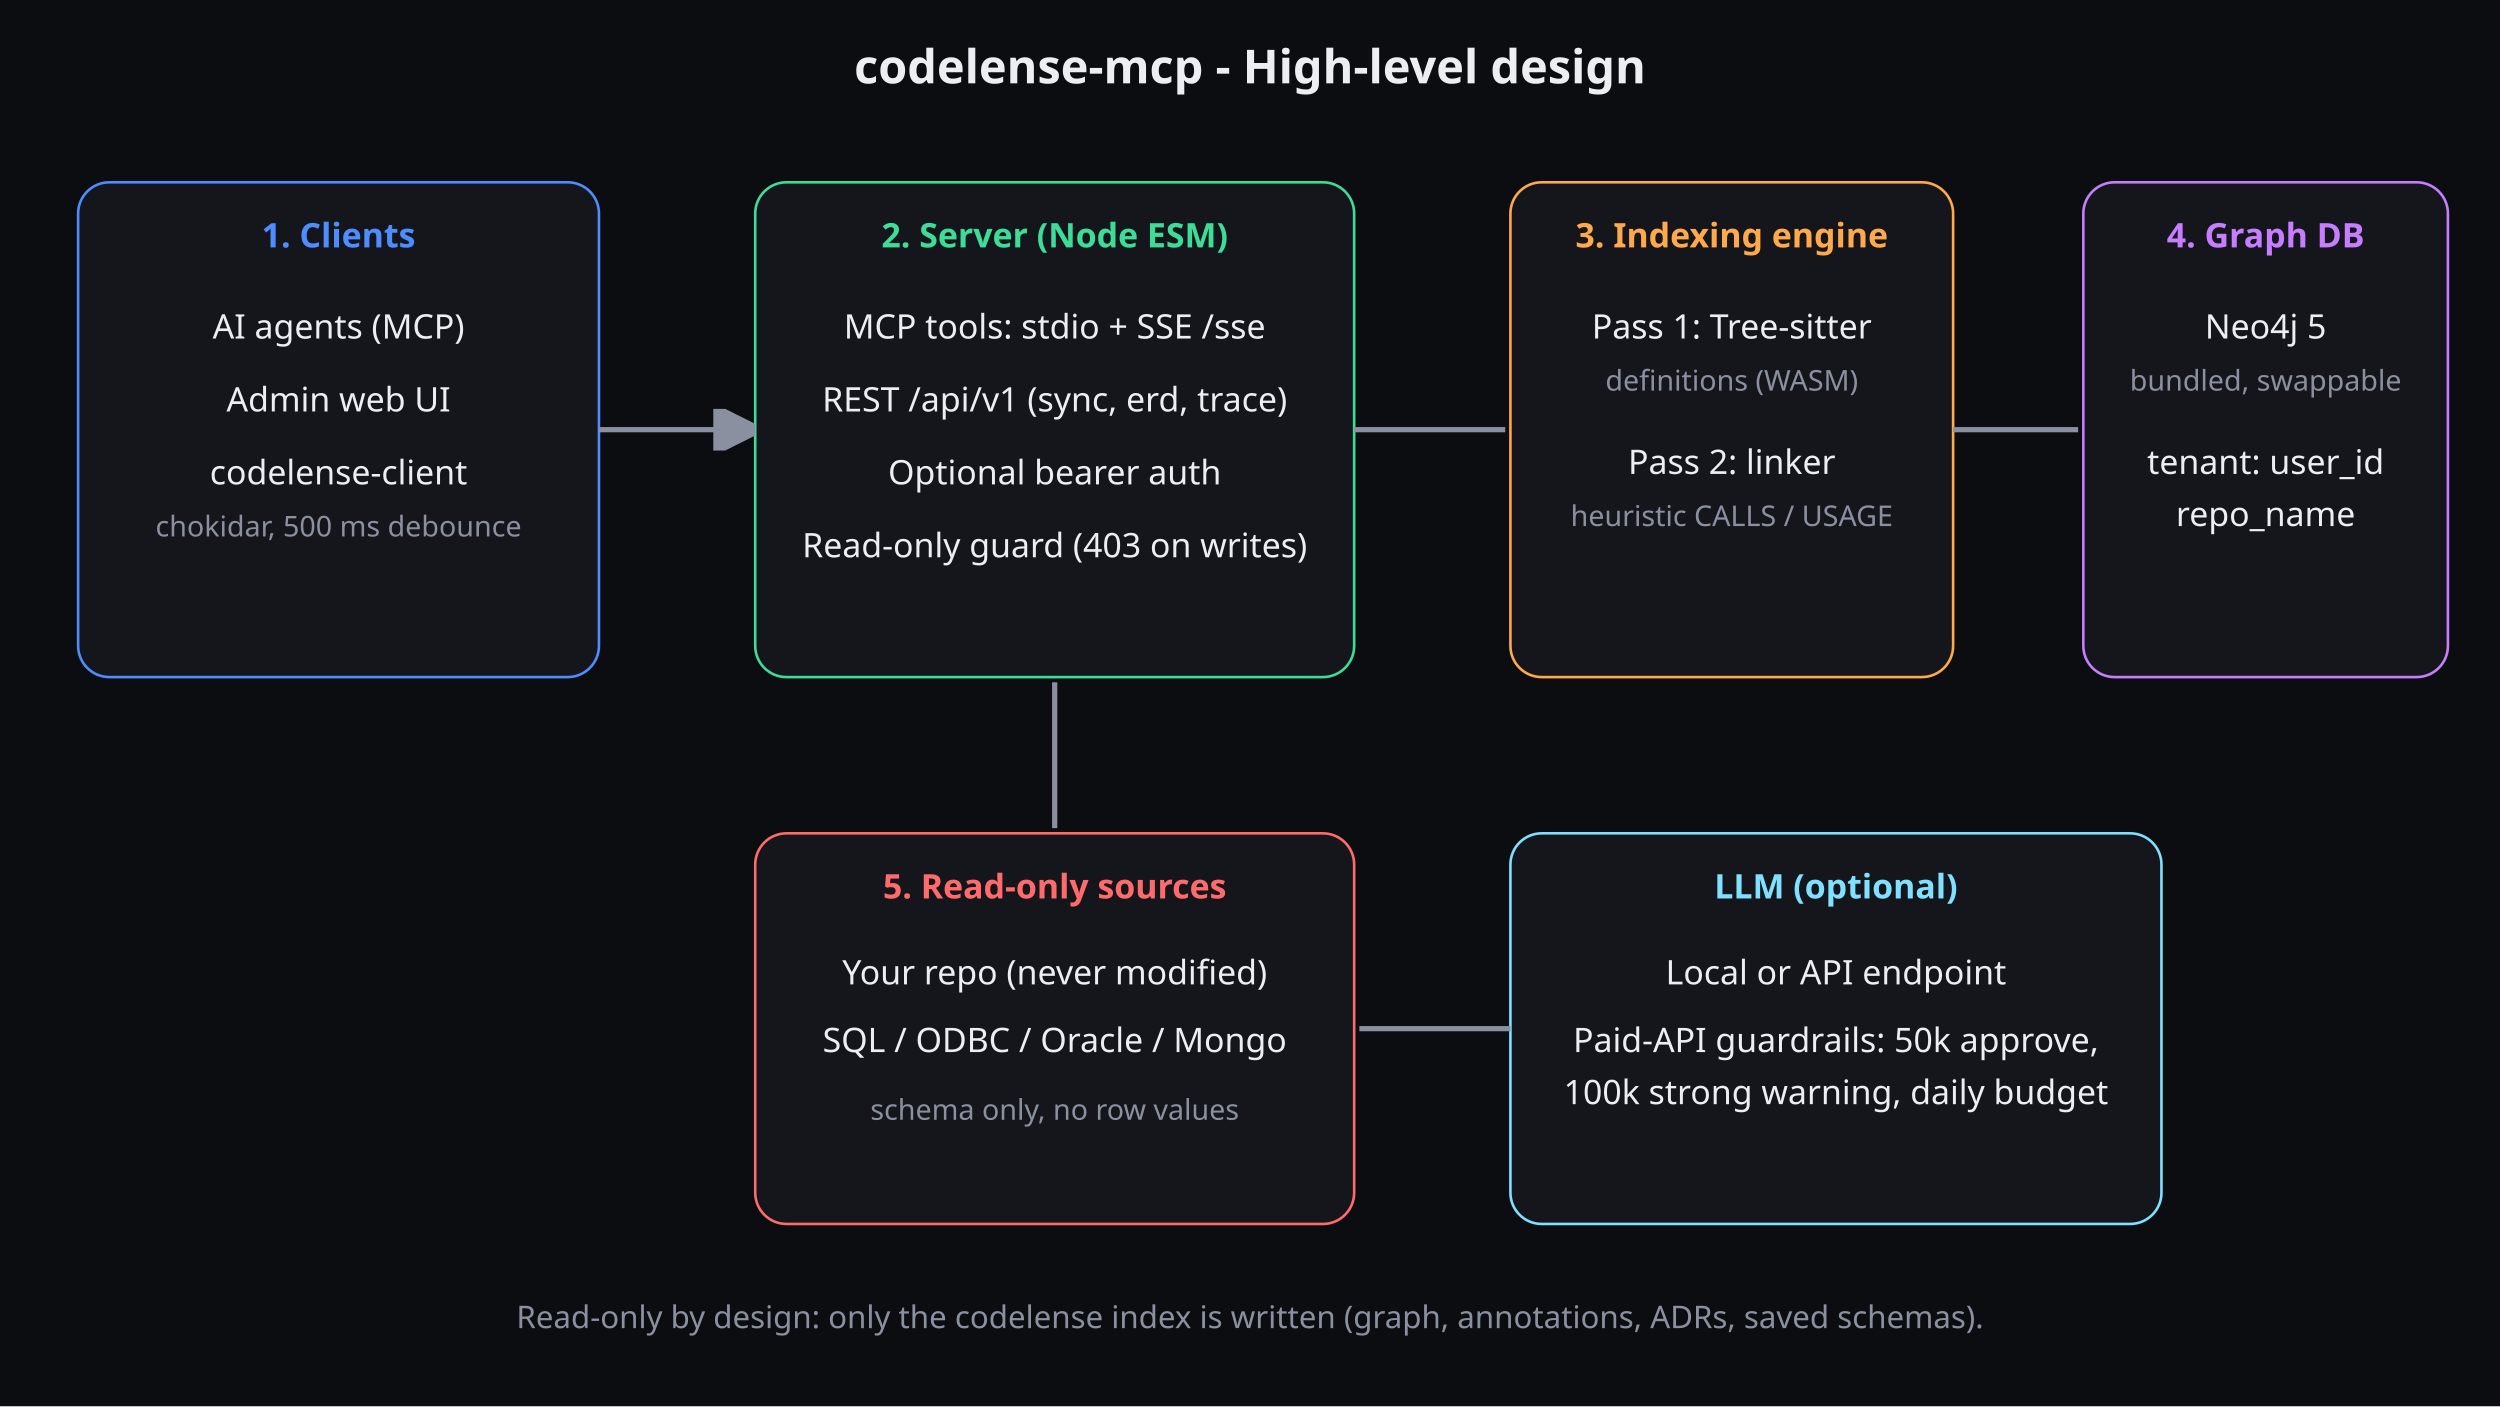
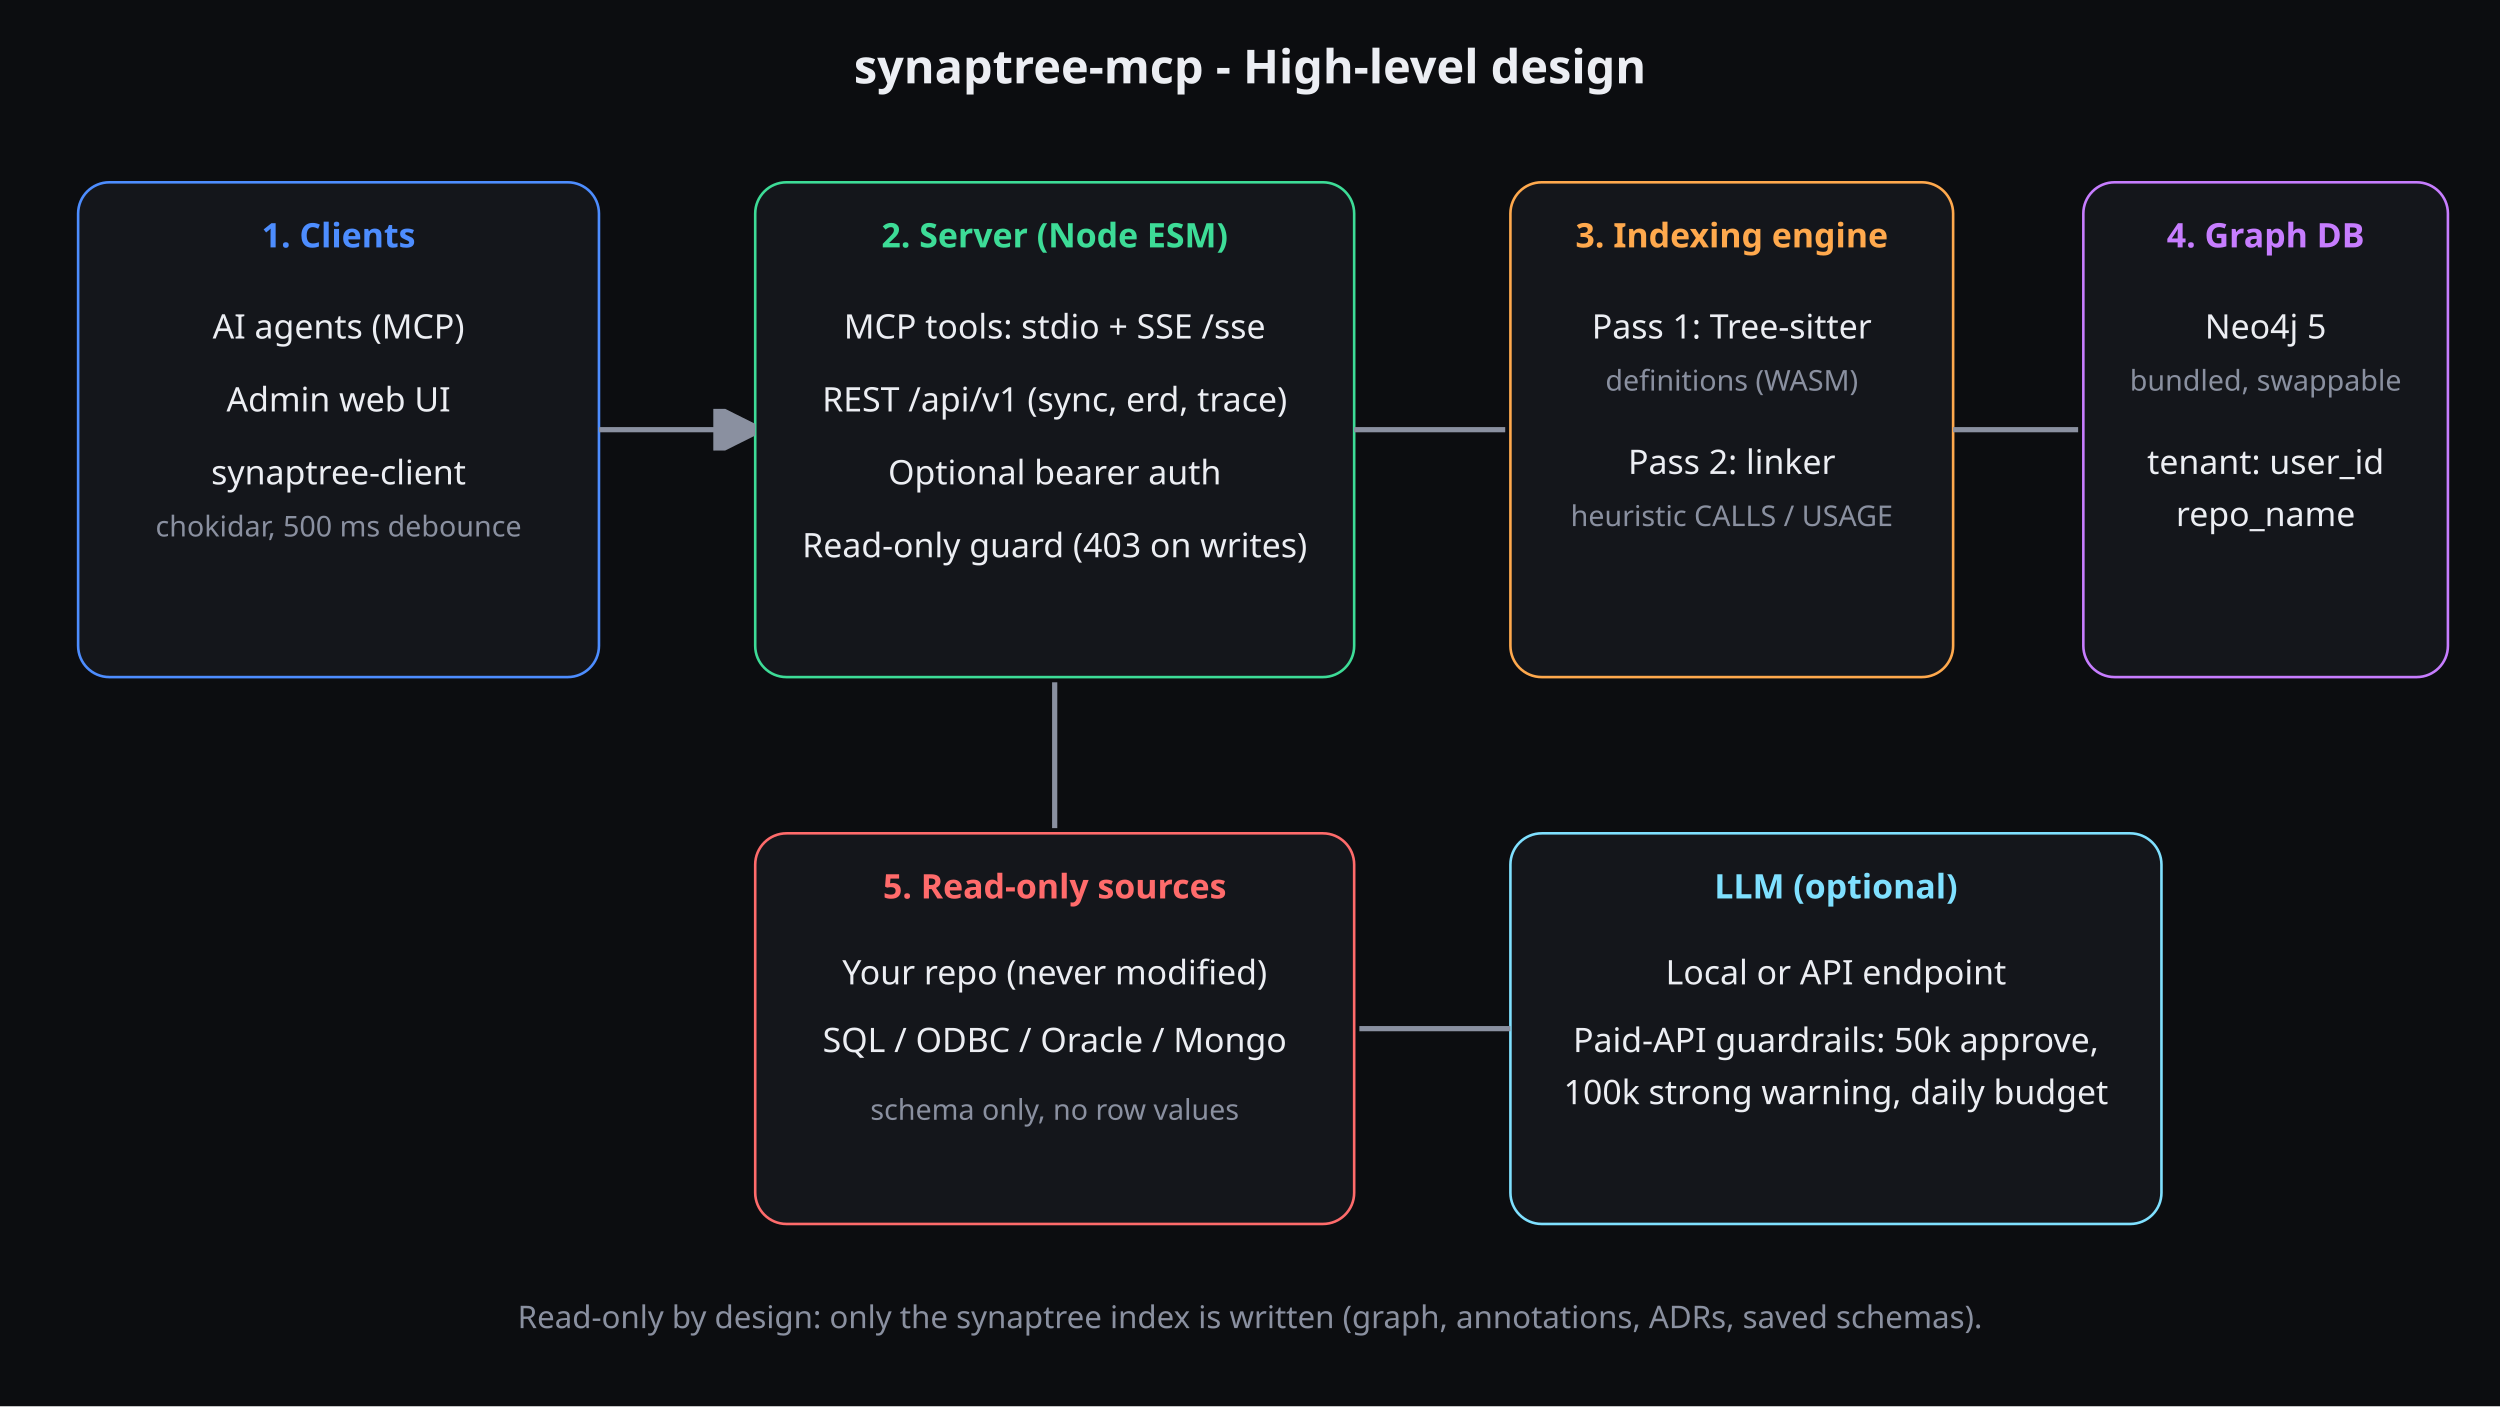
<svg xmlns="http://www.w3.org/2000/svg" viewBox="0 0 960 540" font-family="system-ui,Segoe UI,sans-serif" font-size="13">
  <rect width="960" height="540" fill="#0c0d10" />
-   <text x="480" y="32" text-anchor="middle" fill="#eceef3" font-size="18" font-weight="700">codelense-mcp - High-level design</text>
+   <text x="480" y="32" text-anchor="middle" fill="#eceef3" font-size="18" font-weight="700">synaptree-mcp - High-level design</text>
  <g id="clients">
    <rect x="30" y="70" width="200" height="190" rx="12" fill="#14161b" stroke="#4d8dff" />
    <text x="130" y="95" text-anchor="middle" fill="#4d8dff" font-weight="700">1. Clients</text>
    <text x="130" y="130" text-anchor="middle" fill="#eceef3">AI agents (MCP)</text>
    <text x="130" y="158" text-anchor="middle" fill="#eceef3">Admin web UI</text>
-     <text x="130" y="186" text-anchor="middle" fill="#eceef3">codelense-client</text>
+     <text x="130" y="186" text-anchor="middle" fill="#eceef3">synaptree-client</text>
    <text x="130" y="206" text-anchor="middle" fill="#8a90a0" font-size="11">chokidar, 500 ms debounce</text>
  </g>
  <g id="server">
    <rect x="290" y="70" width="230" height="190" rx="12" fill="#14161b" stroke="#3ddc97" />
    <text x="405" y="95" text-anchor="middle" fill="#3ddc97" font-weight="700">2. Server (Node ESM)</text>
    <text x="405" y="130" text-anchor="middle" fill="#eceef3">MCP tools: stdio + SSE /sse</text>
    <text x="405" y="158" text-anchor="middle" fill="#eceef3">REST /api/v1 (sync, erd, trace)</text>
    <text x="405" y="186" text-anchor="middle" fill="#eceef3">Optional bearer auth</text>
    <text x="405" y="214" text-anchor="middle" fill="#eceef3">Read-only guard (403 on writes)</text>
  </g>
  <g id="engine">
    <rect x="580" y="70" width="170" height="190" rx="12" fill="#14161b" stroke="#ffa94d" />
    <text x="665" y="95" text-anchor="middle" fill="#ffa94d" font-weight="700">3. Indexing engine</text>
    <text x="665" y="130" text-anchor="middle" fill="#eceef3">Pass 1: Tree-sitter</text>
    <text x="665" y="150" text-anchor="middle" fill="#8a90a0" font-size="11">definitions (WASM)</text>
    <text x="665" y="182" text-anchor="middle" fill="#eceef3">Pass 2: linker</text>
    <text x="665" y="202" text-anchor="middle" fill="#8a90a0" font-size="11">heuristic CALLS / USAGE</text>
  </g>
  <g id="graph">
    <rect x="800" y="70" width="140" height="190" rx="12" fill="#14161b" stroke="#c77dff" />
    <text x="870" y="95" text-anchor="middle" fill="#c77dff" font-weight="700">4. Graph DB</text>
    <text x="870" y="130" text-anchor="middle" fill="#eceef3">Neo4j 5</text>
    <text x="870" y="150" text-anchor="middle" fill="#8a90a0" font-size="11">bundled, swappable</text>
    <text x="870" y="182" text-anchor="middle" fill="#eceef3">tenant: user_id</text>
    <text x="870" y="202" text-anchor="middle" fill="#eceef3">repo_name</text>
  </g>
  <g id="ext">
    <rect x="290" y="320" width="230" height="150" rx="12" fill="#14161b" stroke="#ff6b6b" />
    <text x="405" y="345" text-anchor="middle" fill="#ff6b6b" font-weight="700">5. Read-only sources</text>
    <text x="405" y="378" text-anchor="middle" fill="#eceef3">Your repo (never modified)</text>
    <text x="405" y="404" text-anchor="middle" fill="#eceef3">SQL / ODBC / Oracle / Mongo</text>
    <text x="405" y="430" text-anchor="middle" fill="#8a90a0" font-size="11">schema only, no row values</text>
  </g>
  <g id="llm">
    <rect x="580" y="320" width="250" height="150" rx="12" fill="#14161b" stroke="#7fe0ff" />
    <text x="705" y="345" text-anchor="middle" fill="#7fe0ff" font-weight="700">LLM (optional)</text>
    <text x="705" y="378" text-anchor="middle" fill="#eceef3">Local or API endpoint</text>
    <text x="705" y="404" text-anchor="middle" fill="#eceef3">Paid-API guardrails: 50k approve,</text>
    <text x="705" y="424" text-anchor="middle" fill="#eceef3">100k strong warning, daily budget</text>
  </g>
  <g stroke="#8a90a0" stroke-width="2" fill="none" marker-end="url(#a)">
    <defs>
      <marker id="a" markerWidth="8" markerHeight="8" refX="7" refY="4" orient="auto">
        <path d="M0,0 L8,4 L0,8 z" fill="#8a90a0" />
      </marker>
    </defs>
    <path d="M230 165 H288" />
    <path d="M520 165 H578" />
    <path d="M750 165 H798" />
    <path d="M405 262 V318" />
    <path d="M580 395 H522" />
  </g>
-   <text x="480" y="510" text-anchor="middle" fill="#8a90a0" font-size="12">Read-only by design: only the codelense index is written (graph, annotations, ADRs, saved schemas).</text>
+   <text x="480" y="510" text-anchor="middle" fill="#8a90a0" font-size="12">Read-only by design: only the synaptree index is written (graph, annotations, ADRs, saved schemas).</text>
</svg>
